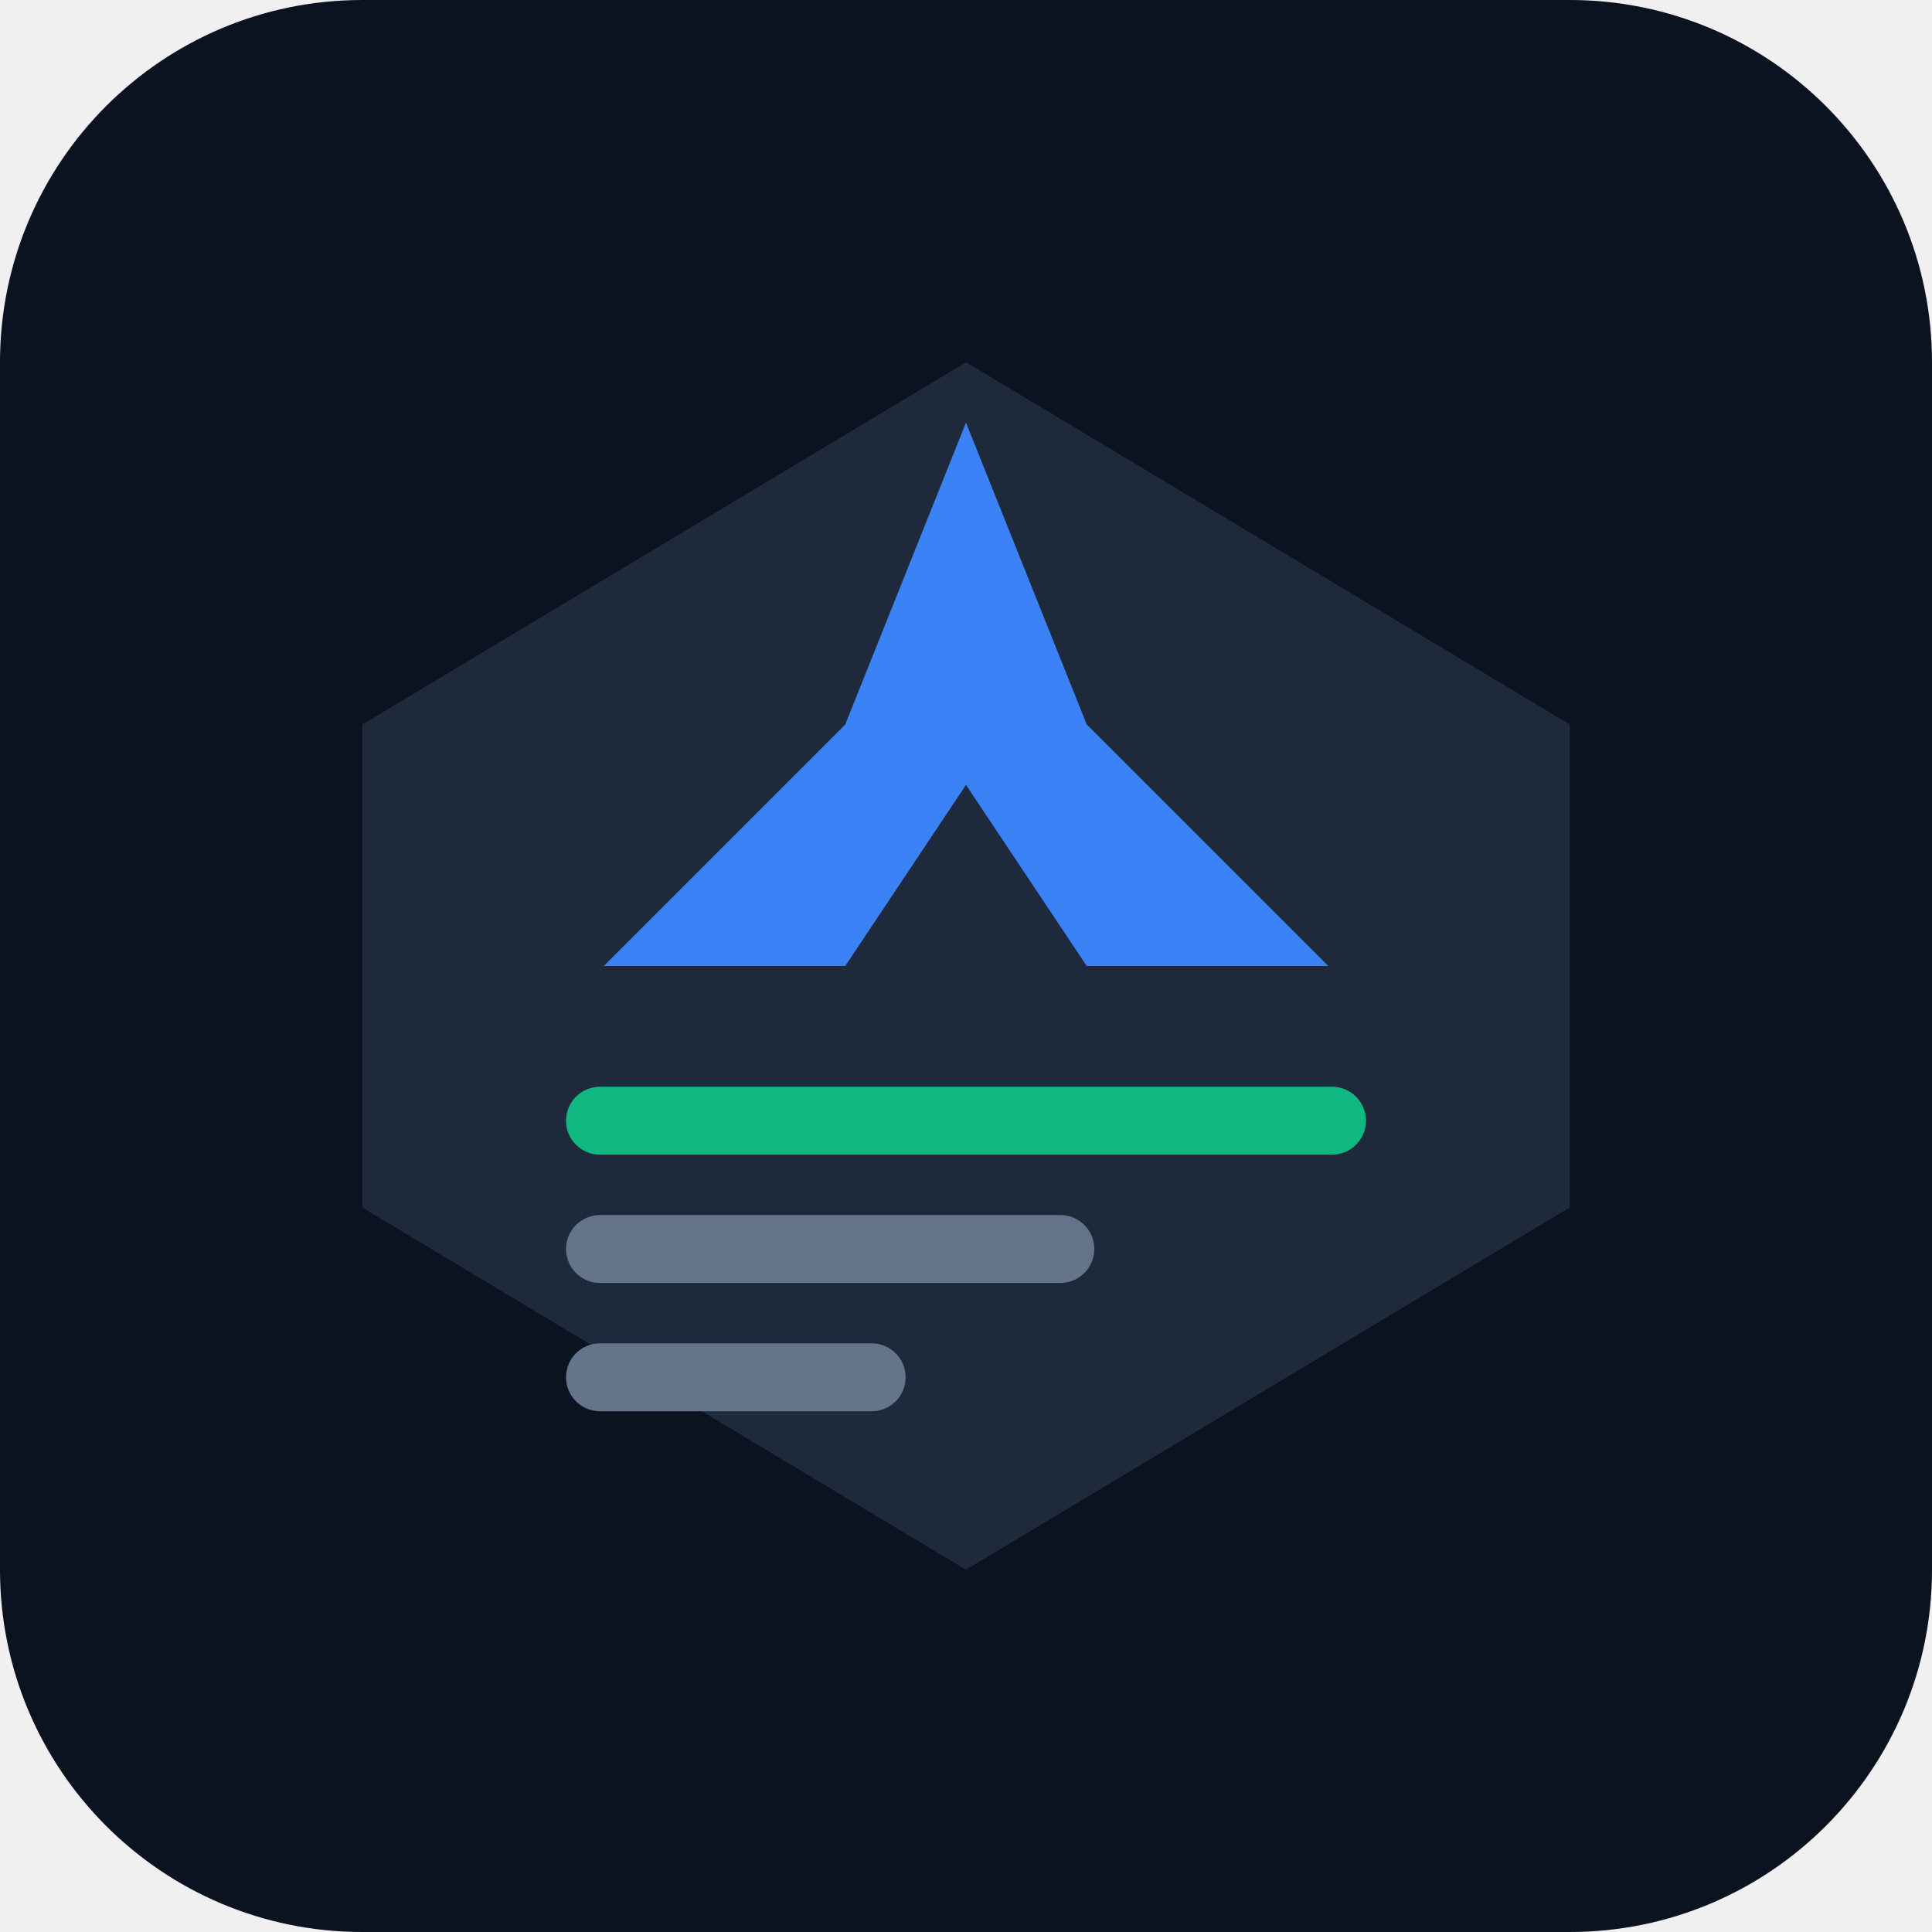
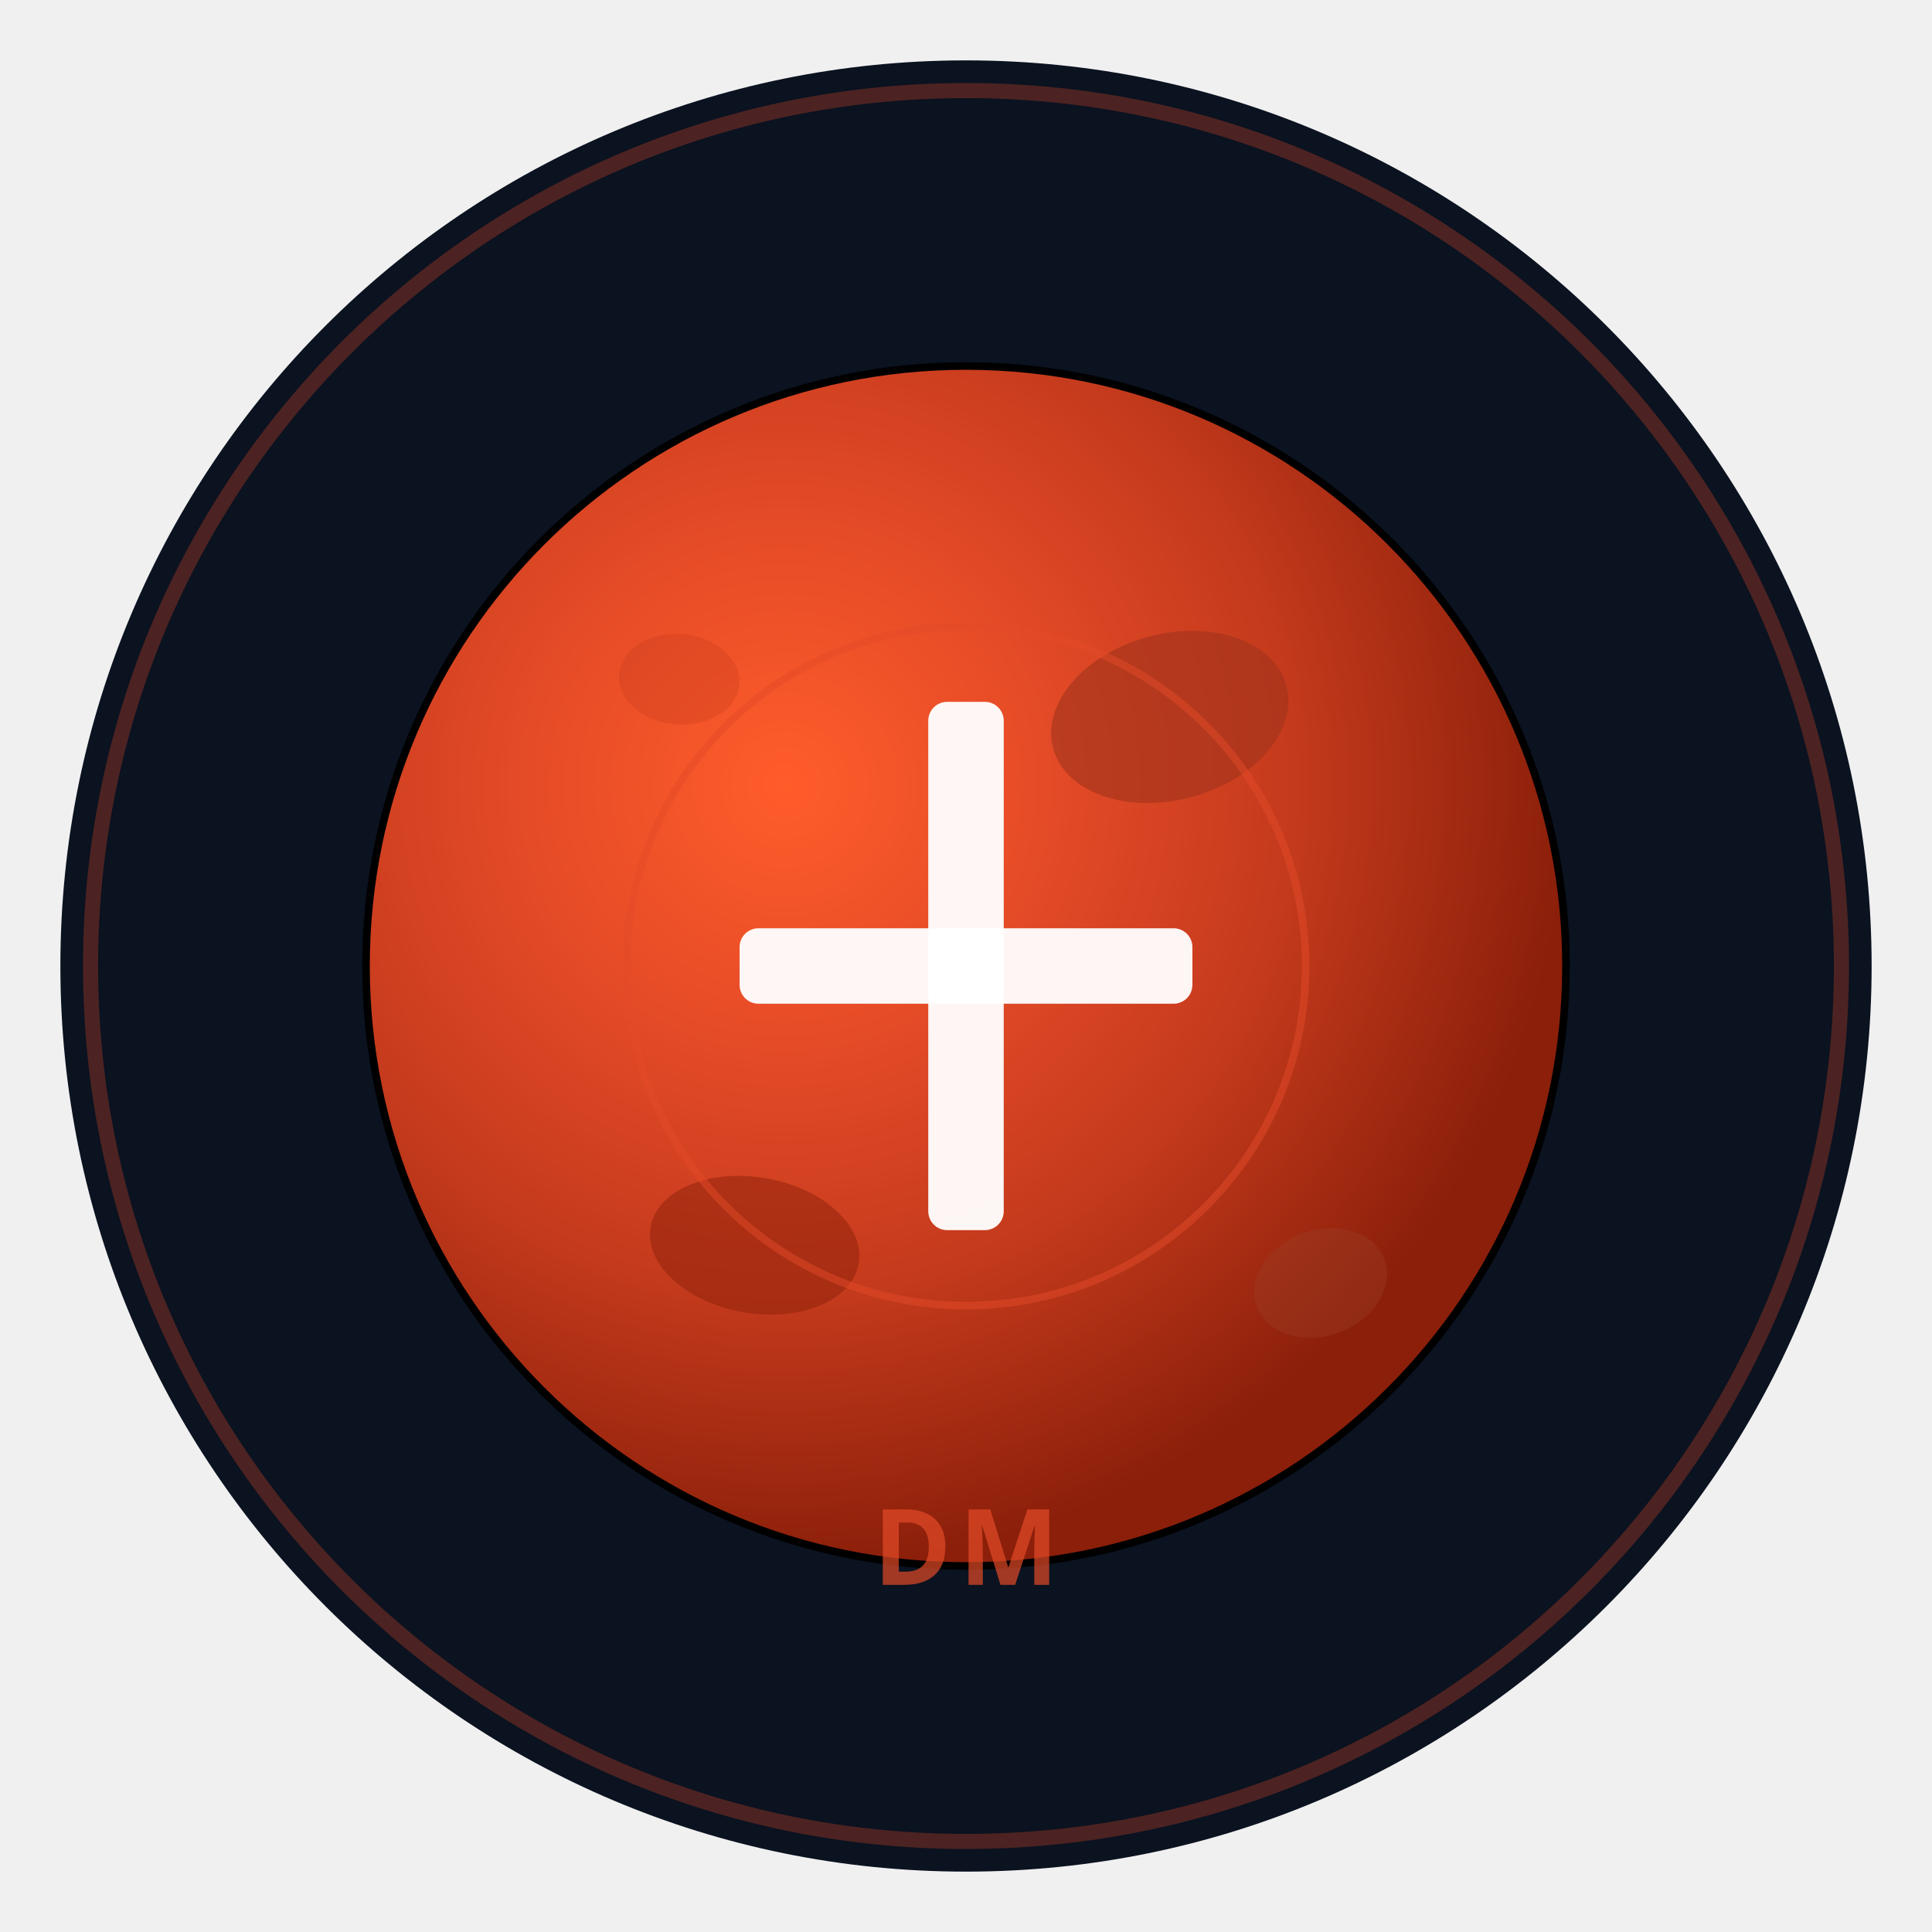
<svg xmlns="http://www.w3.org/2000/svg" viewBox="0 0 512 512">
-   <rect width="512" height="512" rx="96" fill="#0B1220" />
-   <path d="M256 96 L416 192 V320 L256 416 L96 320 V192 Z" fill="#1E293B" />
-   <path d="M160 256 L224 256 L256 208 L288 256 L352 256 L288 192 L256 112 L224 192 Z" fill="#3B82F6" />
-   <rect x="150" y="288" width="212" height="18" rx="9" fill="#10B981" />
-   <rect x="150" y="322" width="140" height="18" rx="9" fill="#64748B" />
-   <rect x="150" y="356" width="90" height="18" rx="9" fill="#64748B" />
+   <circle cx="256" cy="256" r="240" fill="#0B1220" />
+   <circle cx="256" cy="256" r="232" fill="none" stroke="#e34a27" stroke-width="4" opacity="0.3" />
+   <circle cx="256" cy="256" r="160">
+     <animate attributeName="transform" type="rotate" from="0 256 256" to="360 256 256" dur="60s" repeatCount="indefinite" />
+   </circle>
+   <defs>
+     <radialGradient id="mars-gradient" cx="35%" cy="35%" r="65%" fx="35%" fy="35%">
+       <stop offset="0%" stop-color="#ff5c2a" />
+       <stop offset="35%" stop-color="#e34a27" />
+       <stop offset="65%" stop-color="#c43a1c" />
+       <stop offset="100%" stop-color="#8b1f0a" />
+     </radialGradient>
+     <radialGradient id="mars-glow" cx="50%" cy="50%" r="50%">
+       <stop offset="0%" stop-color="#ff6b35" stop-opacity="0.4" />
+       <stop offset="100%" stop-color="#e34a27" stop-opacity="0" />
+     </radialGradient>
+   </defs>
+   <circle cx="256" cy="256" r="158" fill="url(#mars-gradient)" />
+   <ellipse cx="310" cy="190" rx="32" ry="22" fill="#a0321a" opacity="0.6" transform="rotate(-15 310 190)" />
+   <ellipse cx="200" cy="330" rx="28" ry="18" fill="#8b1f0a" opacity="0.5" transform="rotate(10 200 330)" />
+   <ellipse cx="350" cy="340" rx="18" ry="14" fill="#9a3d22" opacity="0.4" transform="rotate(-20 350 340)" />
+   <ellipse cx="180" cy="180" rx="16" ry="12" fill="#c43a1c" opacity="0.3" transform="rotate(5 180 180)" />
+   <circle cx="256" cy="256" r="165" fill="none" stroke="url(#mars-glow)" stroke-width="3" opacity="0.6" />
+   <defs>
+     <radialGradient id="mars-glow" cx="50%" cy="50%" r="50%">
+       <stop offset="0%" stop-color="#ff6b35" stop-opacity="0.4" />
+       <stop offset="100%" stop-color="#e34a27" stop-opacity="0" />
+     </radialGradient>
+   </defs>
+   <g transform="translate(256, 256)">
+     <rect x="-10" y="-70" width="20" height="140" rx="5" fill="white" opacity="0.95">
+       <animate attributeName="opacity" values="0.95;1;0.95" dur="3s" repeatCount="indefinite" />
+     </rect>
+     <rect x="-60" y="-10" width="120" height="20" rx="5" fill="white" opacity="0.95">
+       <animate attributeName="opacity" values="0.95;1;0.95" dur="3s" repeatCount="indefinite" />
+     </rect>
+     <rect x="-10" y="-10" width="20" height="20" rx="4" fill="white" opacity="1" />
+   </g>
+   <circle cx="256" cy="256" r="90" fill="none" stroke="#e34a27" stroke-width="2" opacity="0.5" />
+   <text x="256" y="420" font-family="system-ui, sans-serif" font-size="28" font-weight="800" fill="#e34a27" text-anchor="middle" letter-spacing="2" opacity="0.7">DM</text>
</svg>
